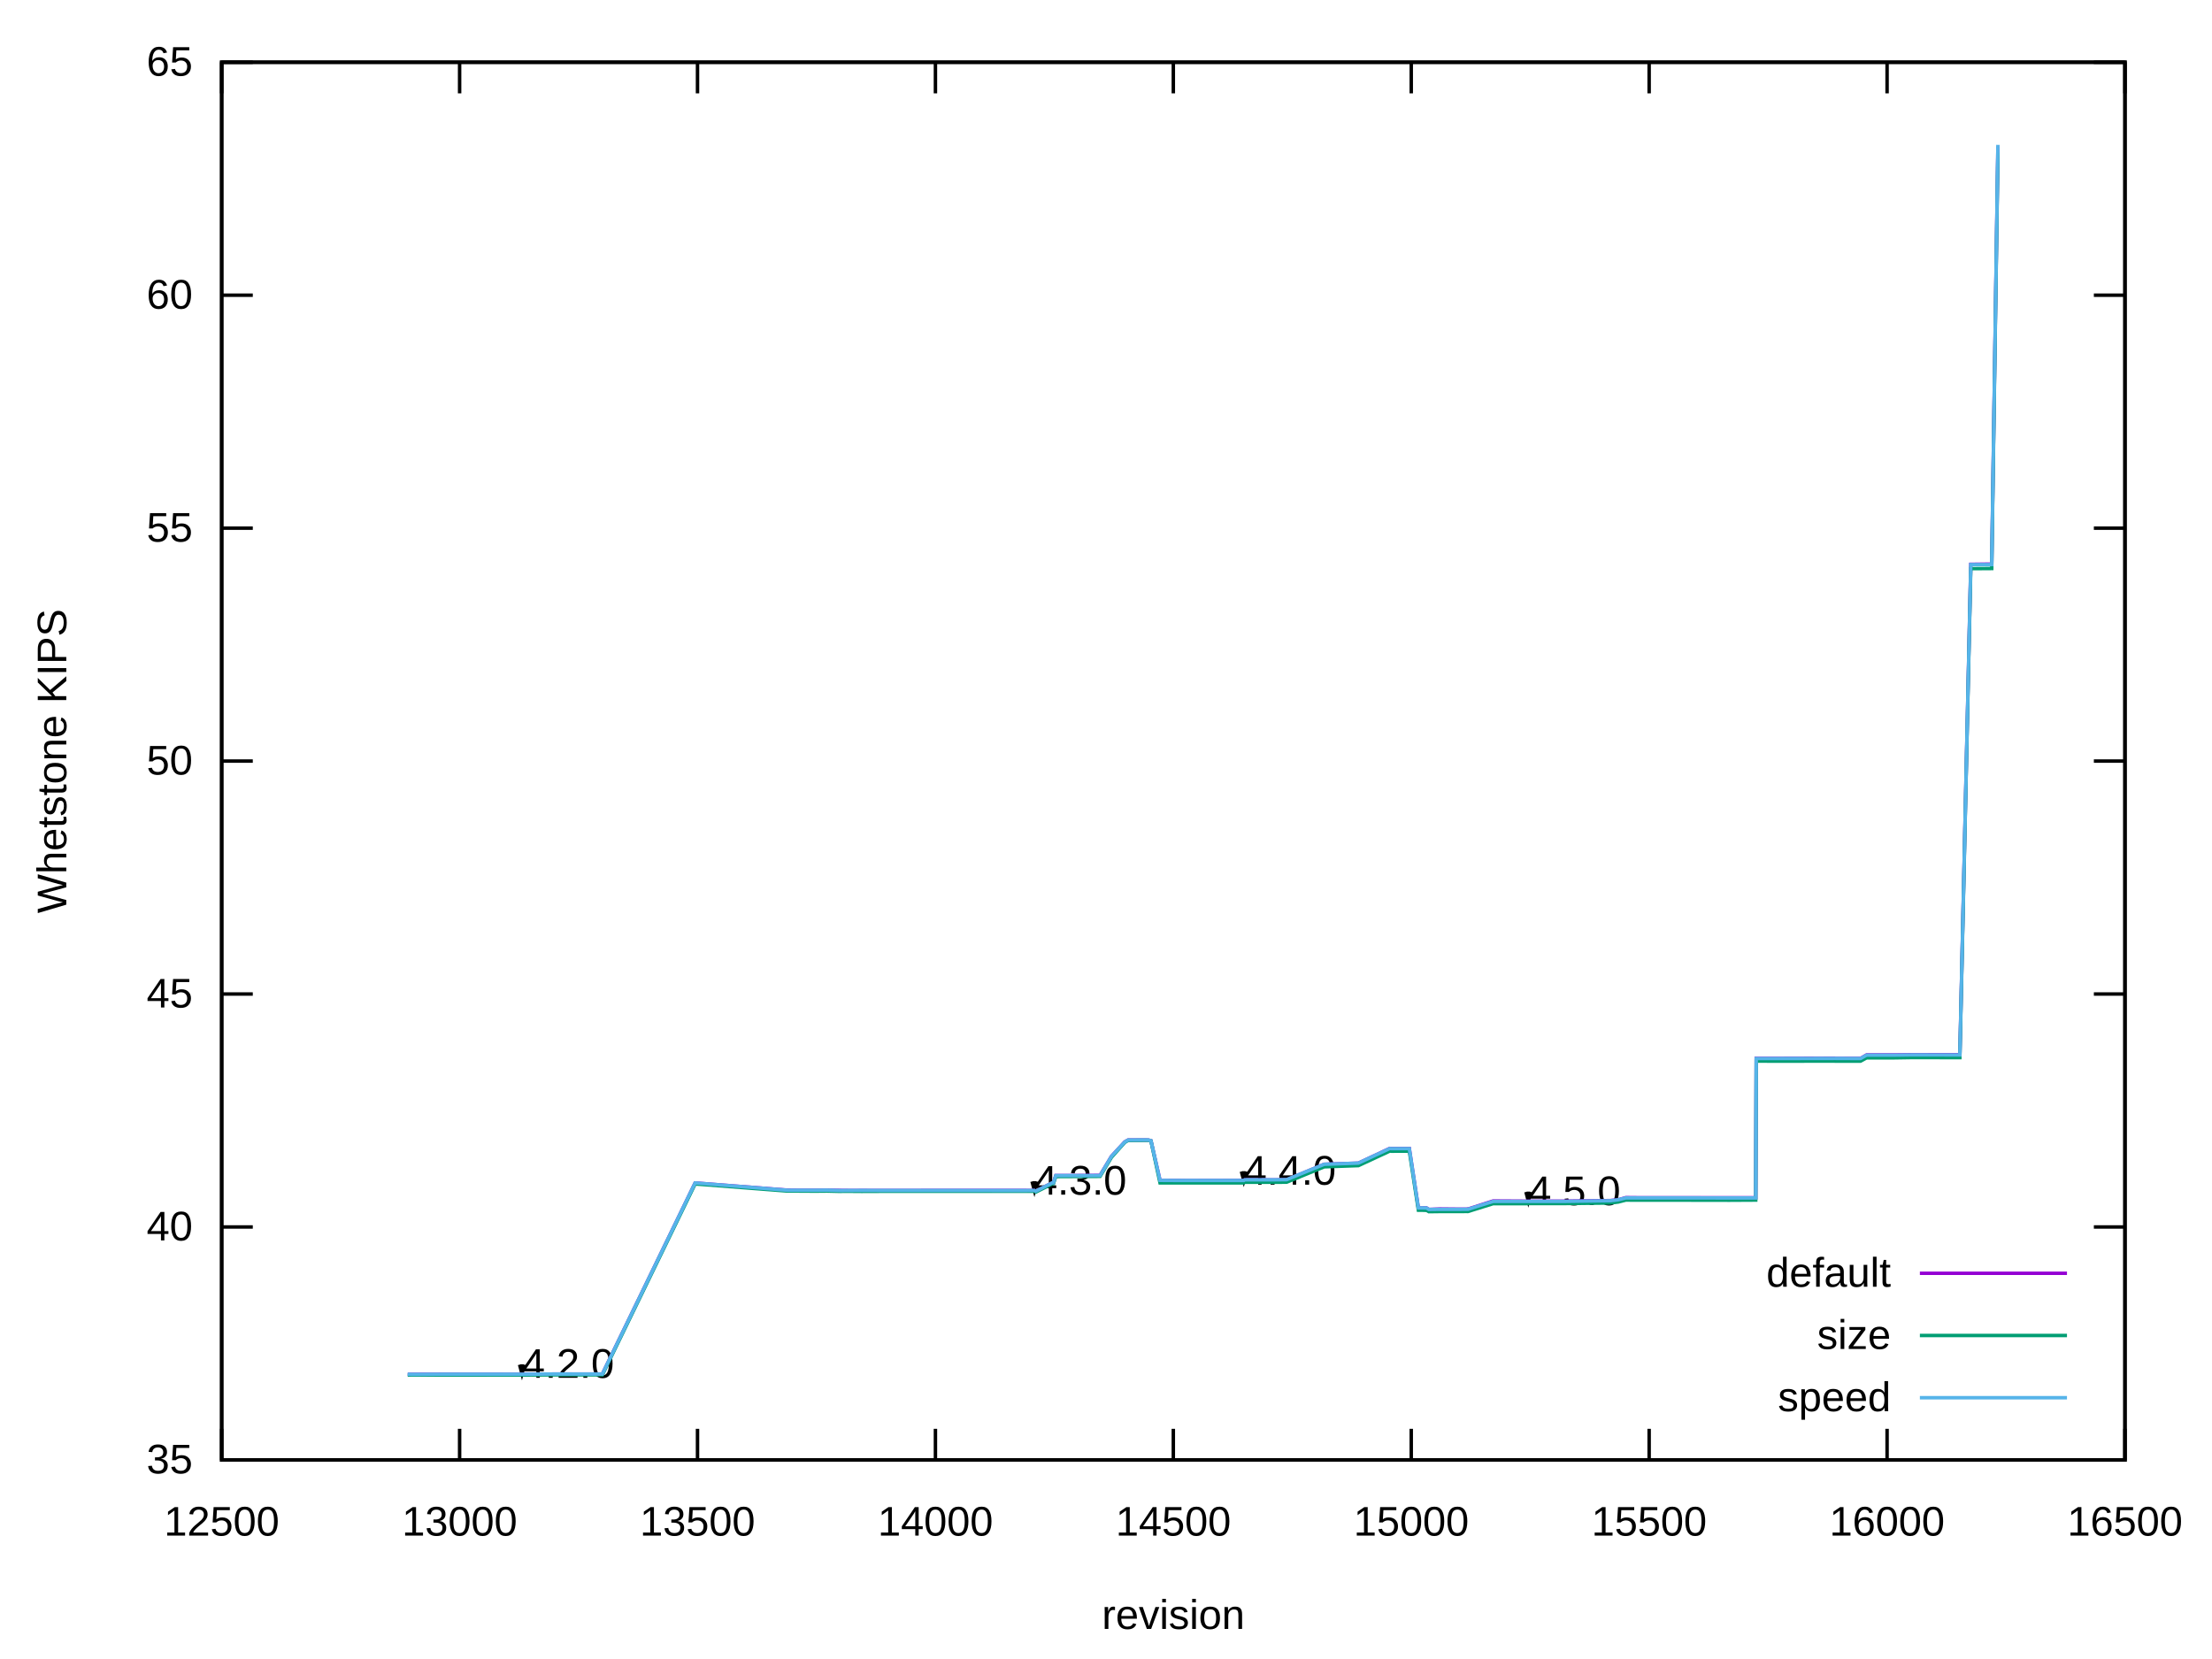
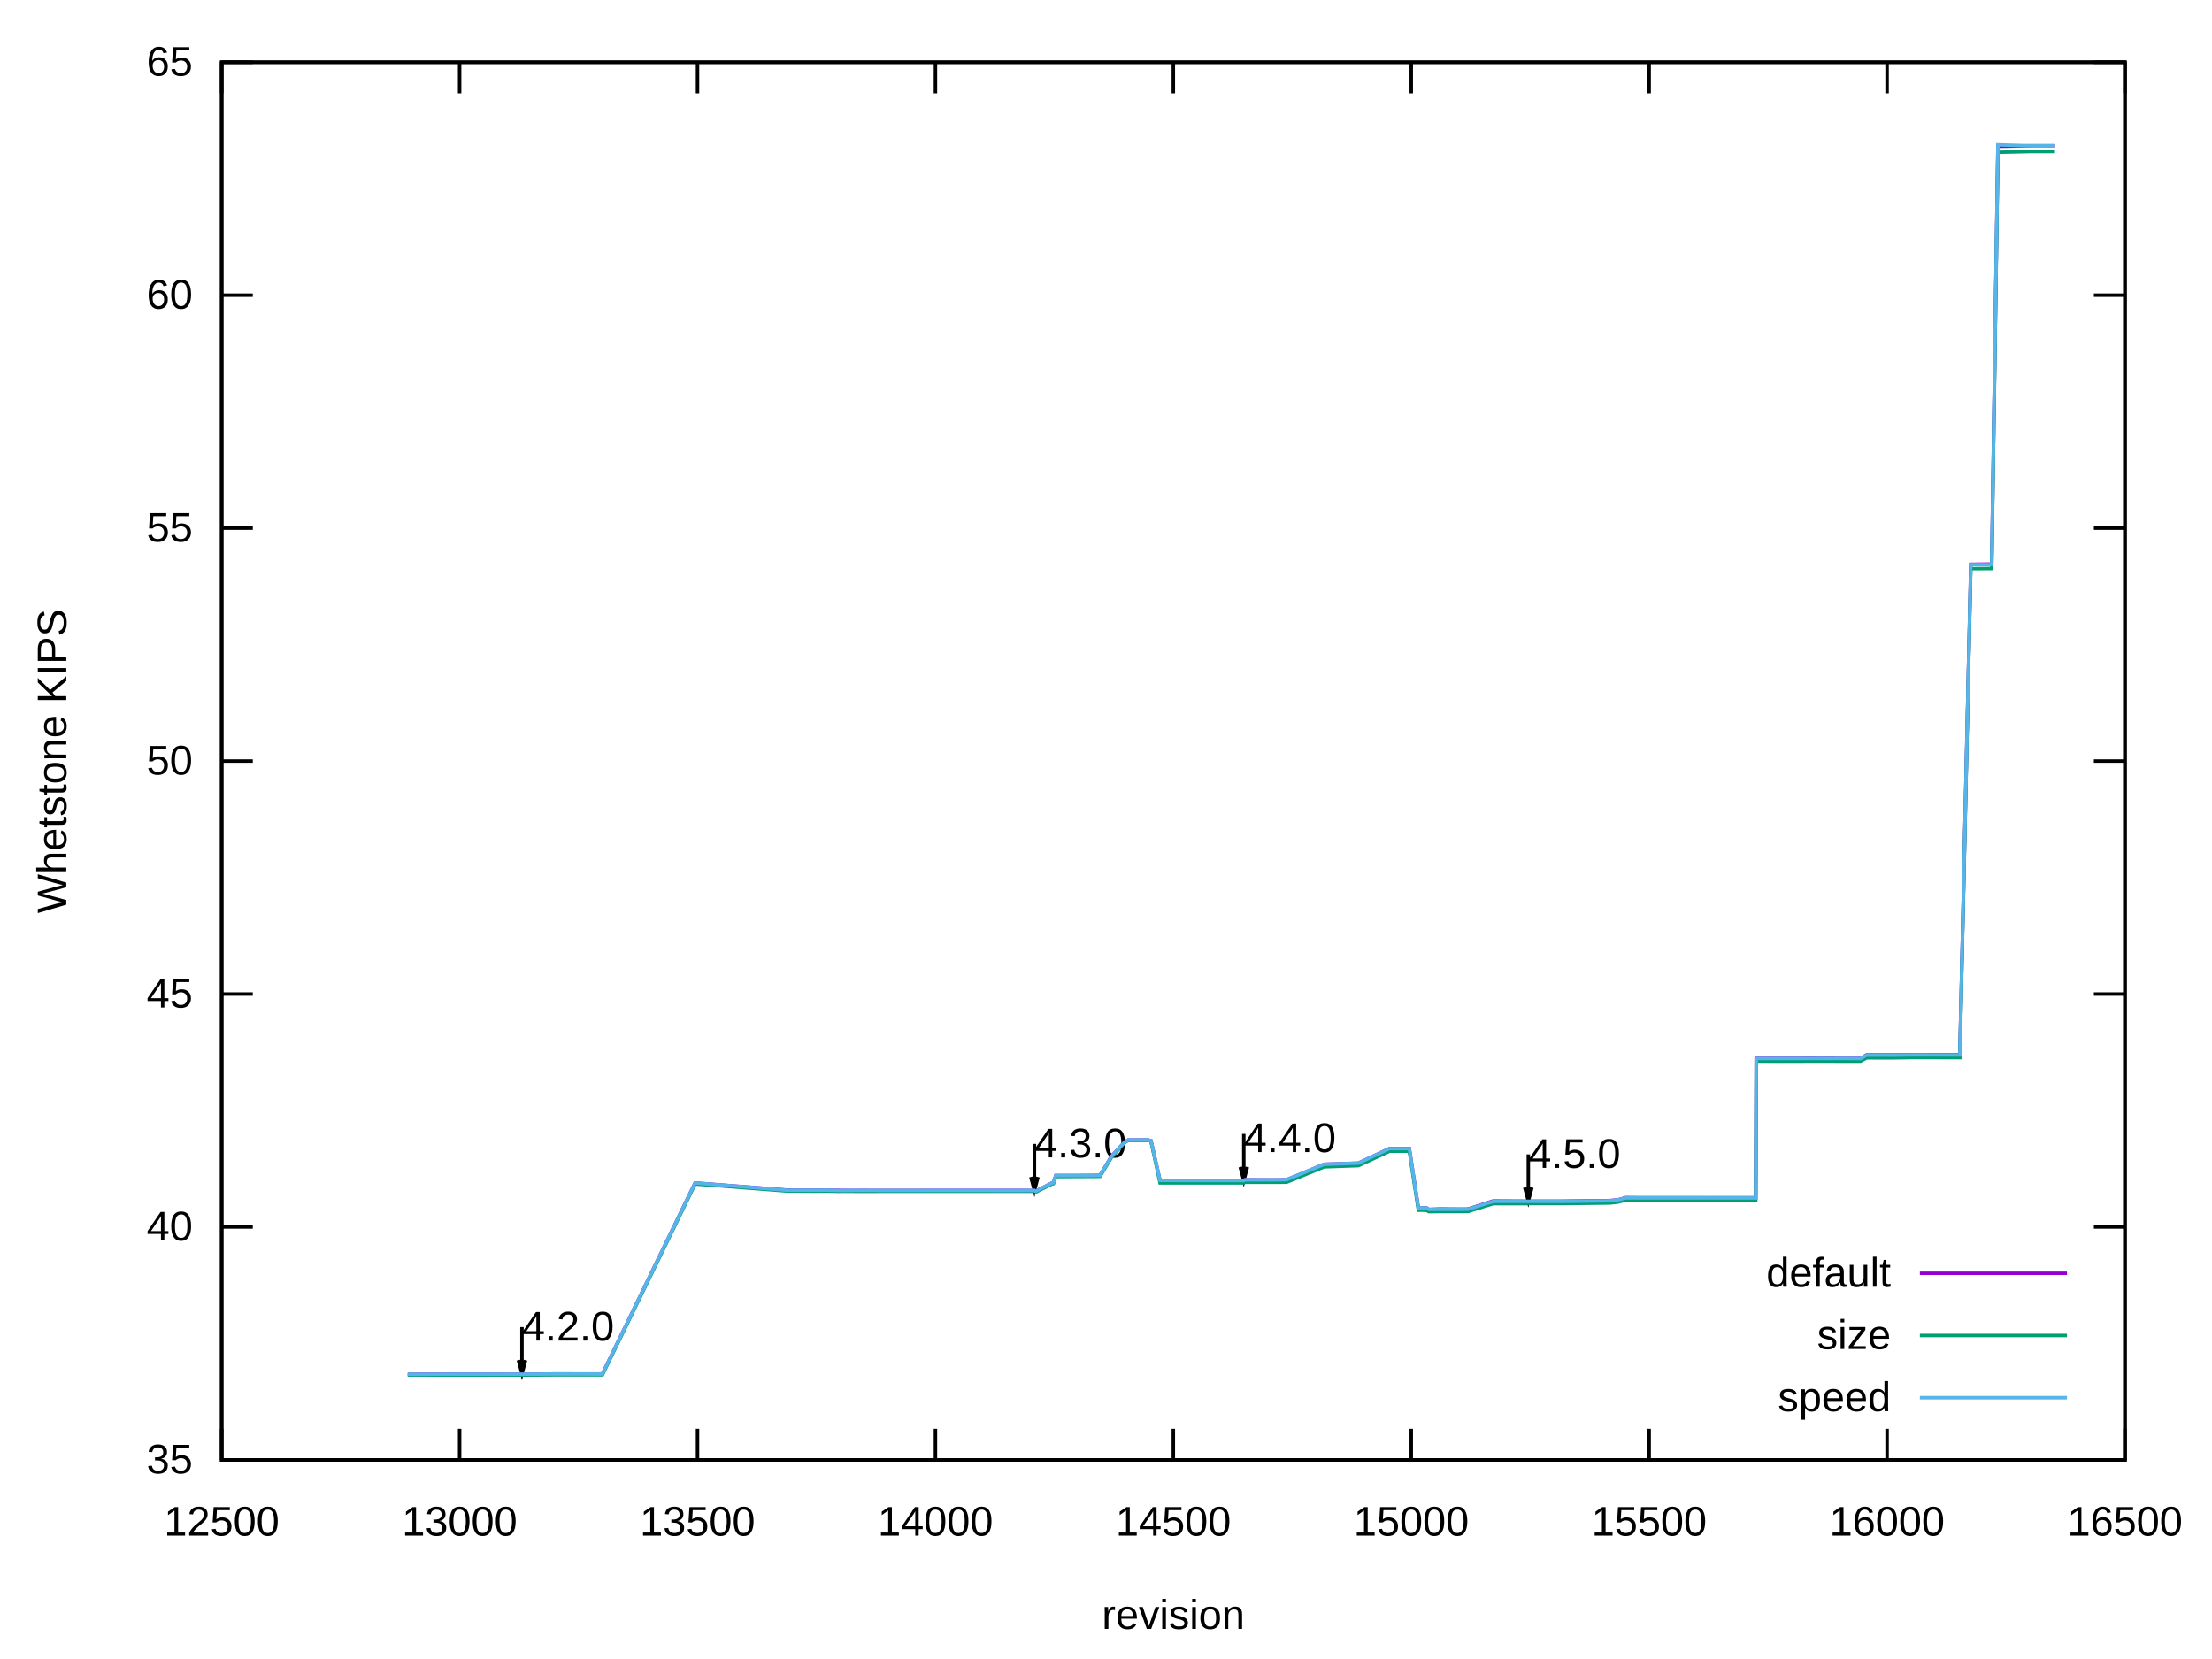
<svg xmlns="http://www.w3.org/2000/svg" xmlns:xlink="http://www.w3.org/1999/xlink" width="640" height="480" viewBox="0 0 640 480">
  <g id="gnuplot_canvas">
    <rect x="0" y="0" width="640" height="480" fill="none" />
    <defs>
      <circle id="gpDot" r="0.5" stroke-width="0.5" stroke="currentColor" />
      <path id="gpPt0" stroke-width="0.222" stroke="currentColor" d="M-1,0 h2 M0,-1 v2" />
      <path id="gpPt1" stroke-width="0.222" stroke="currentColor" d="M-1,-1 L1,1 M1,-1 L-1,1" />
      <path id="gpPt2" stroke-width="0.222" stroke="currentColor" d="M-1,0 L1,0 M0,-1 L0,1 M-1,-1 L1,1 M-1,1 L1,-1" />
      <rect id="gpPt3" stroke-width="0.222" stroke="currentColor" x="-1" y="-1" width="2" height="2" />
      <rect id="gpPt4" stroke-width="0.222" stroke="currentColor" fill="currentColor" x="-1" y="-1" width="2" height="2" />
      <circle id="gpPt5" stroke-width="0.222" stroke="currentColor" cx="0" cy="0" r="1" />
      <use xlink:href="#gpPt5" id="gpPt6" fill="currentColor" stroke="none" />
      <path id="gpPt7" stroke-width="0.222" stroke="currentColor" d="M0,-1.33 L-1.33,0.67 L1.33,0.67 z" />
      <use xlink:href="#gpPt7" id="gpPt8" fill="currentColor" stroke="none" />
      <use xlink:href="#gpPt7" id="gpPt9" stroke="currentColor" transform="rotate(180)" />
      <use xlink:href="#gpPt9" id="gpPt10" fill="currentColor" stroke="none" />
      <use xlink:href="#gpPt3" id="gpPt11" stroke="currentColor" transform="rotate(45)" />
      <use xlink:href="#gpPt11" id="gpPt12" fill="currentColor" stroke="none" />
      <path id="gpPt13" stroke-width="0.222" stroke="currentColor" d="M0,1.330 L1.265,0.411 L0.782,-1.067 L-0.782,-1.076 L-1.265,0.411 z" />
      <use xlink:href="#gpPt13" id="gpPt14" fill="currentColor" stroke="none" />
      <filter id="textbox" filterUnits="objectBoundingBox" x="0" y="0" height="1" width="1">
        <feFlood flood-color="white" flood-opacity="1" result="bgnd" />
        <feComposite in="SourceGraphic" in2="bgnd" operator="atop" />
      </filter>
      <filter id="greybox" filterUnits="objectBoundingBox" x="0" y="0" height="1" width="1">
        <feFlood flood-color="lightgrey" flood-opacity="1" result="grey" />
        <feComposite in="SourceGraphic" in2="grey" operator="atop" />
      </filter>
    </defs>
    <g fill="none" color="white" stroke="currentColor" stroke-width="1.00" stroke-linecap="butt" stroke-linejoin="miter">
</g>
    <g fill="none" color="black" stroke="currentColor" stroke-width="1.00" stroke-linecap="butt" stroke-linejoin="miter">
      <path stroke="black" d="M64.14,422.40 L73.14,422.40 M614.82,422.40 L605.82,422.40  " />
      <g transform="translate(55.75,426.30)" stroke="none" fill="black" font-family="Arial" font-size="12.00" text-anchor="end">
        <text>
          <tspan font-family="Arial"> 35</tspan>
        </text>
      </g>
    </g>
    <g fill="none" color="black" stroke="currentColor" stroke-width="1.00" stroke-linecap="butt" stroke-linejoin="miter">
      <path stroke="black" d="M64.14,355.00 L73.14,355.00 M614.82,355.00 L605.82,355.00  " />
      <g transform="translate(55.75,358.90)" stroke="none" fill="black" font-family="Arial" font-size="12.00" text-anchor="end">
        <text>
          <tspan font-family="Arial"> 40</tspan>
        </text>
      </g>
    </g>
    <g fill="none" color="black" stroke="currentColor" stroke-width="1.00" stroke-linecap="butt" stroke-linejoin="miter">
      <path stroke="black" d="M64.14,287.60 L73.14,287.60 M614.82,287.60 L605.82,287.60  " />
      <g transform="translate(55.75,291.50)" stroke="none" fill="black" font-family="Arial" font-size="12.00" text-anchor="end">
        <text>
          <tspan font-family="Arial"> 45</tspan>
        </text>
      </g>
    </g>
    <g fill="none" color="black" stroke="currentColor" stroke-width="1.00" stroke-linecap="butt" stroke-linejoin="miter">
      <path stroke="black" d="M64.14,220.20 L73.14,220.20 M614.82,220.20 L605.82,220.20  " />
      <g transform="translate(55.75,224.10)" stroke="none" fill="black" font-family="Arial" font-size="12.00" text-anchor="end">
        <text>
          <tspan font-family="Arial"> 50</tspan>
        </text>
      </g>
    </g>
    <g fill="none" color="black" stroke="currentColor" stroke-width="1.00" stroke-linecap="butt" stroke-linejoin="miter">
      <path stroke="black" d="M64.14,152.81 L73.14,152.81 M614.82,152.81 L605.82,152.81  " />
      <g transform="translate(55.75,156.71)" stroke="none" fill="black" font-family="Arial" font-size="12.00" text-anchor="end">
        <text>
          <tspan font-family="Arial"> 55</tspan>
        </text>
      </g>
    </g>
    <g fill="none" color="black" stroke="currentColor" stroke-width="1.00" stroke-linecap="butt" stroke-linejoin="miter">
      <path stroke="black" d="M64.14,85.41 L73.14,85.41 M614.82,85.41 L605.82,85.41  " />
      <g transform="translate(55.75,89.31)" stroke="none" fill="black" font-family="Arial" font-size="12.00" text-anchor="end">
        <text>
          <tspan font-family="Arial"> 60</tspan>
        </text>
      </g>
    </g>
    <g fill="none" color="black" stroke="currentColor" stroke-width="1.00" stroke-linecap="butt" stroke-linejoin="miter">
      <path stroke="black" d="M64.14,18.01 L73.14,18.01 M614.82,18.01 L605.82,18.01  " />
      <g transform="translate(55.75,21.91)" stroke="none" fill="black" font-family="Arial" font-size="12.00" text-anchor="end">
        <text>
          <tspan font-family="Arial"> 65</tspan>
        </text>
      </g>
    </g>
    <g fill="none" color="black" stroke="currentColor" stroke-width="1.00" stroke-linecap="butt" stroke-linejoin="miter">
      <path stroke="black" d="M64.14,422.40 L64.14,413.40 M64.14,18.01 L64.14,27.01  " />
      <g transform="translate(64.14,444.30)" stroke="none" fill="black" font-family="Arial" font-size="12.00" text-anchor="middle">
        <text>
          <tspan font-family="Arial"> 12500</tspan>
        </text>
      </g>
    </g>
    <g fill="none" color="black" stroke="currentColor" stroke-width="1.00" stroke-linecap="butt" stroke-linejoin="miter">
      <path stroke="black" d="M132.98,422.40 L132.98,413.40 M132.98,18.01 L132.98,27.01  " />
      <g transform="translate(132.98,444.30)" stroke="none" fill="black" font-family="Arial" font-size="12.00" text-anchor="middle">
        <text>
          <tspan font-family="Arial"> 13000</tspan>
        </text>
      </g>
    </g>
    <g fill="none" color="black" stroke="currentColor" stroke-width="1.00" stroke-linecap="butt" stroke-linejoin="miter">
      <path stroke="black" d="M201.81,422.40 L201.81,413.40 M201.81,18.01 L201.81,27.01  " />
      <g transform="translate(201.81,444.30)" stroke="none" fill="black" font-family="Arial" font-size="12.00" text-anchor="middle">
        <text>
          <tspan font-family="Arial"> 13500</tspan>
        </text>
      </g>
    </g>
    <g fill="none" color="black" stroke="currentColor" stroke-width="1.00" stroke-linecap="butt" stroke-linejoin="miter">
      <path stroke="black" d="M270.65,422.40 L270.65,413.40 M270.65,18.01 L270.65,27.01  " />
      <g transform="translate(270.65,444.30)" stroke="none" fill="black" font-family="Arial" font-size="12.00" text-anchor="middle">
        <text>
          <tspan font-family="Arial"> 14000</tspan>
        </text>
      </g>
    </g>
    <g fill="none" color="black" stroke="currentColor" stroke-width="1.00" stroke-linecap="butt" stroke-linejoin="miter">
      <path stroke="black" d="M339.48,422.40 L339.48,413.40 M339.48,18.01 L339.48,27.01  " />
      <g transform="translate(339.48,444.30)" stroke="none" fill="black" font-family="Arial" font-size="12.00" text-anchor="middle">
        <text>
          <tspan font-family="Arial"> 14500</tspan>
        </text>
      </g>
    </g>
    <g fill="none" color="black" stroke="currentColor" stroke-width="1.00" stroke-linecap="butt" stroke-linejoin="miter">
      <path stroke="black" d="M408.32,422.40 L408.32,413.40 M408.32,18.01 L408.32,27.01  " />
      <g transform="translate(408.32,444.30)" stroke="none" fill="black" font-family="Arial" font-size="12.00" text-anchor="middle">
        <text>
          <tspan font-family="Arial"> 15000</tspan>
        </text>
      </g>
    </g>
    <g fill="none" color="black" stroke="currentColor" stroke-width="1.00" stroke-linecap="butt" stroke-linejoin="miter">
      <path stroke="black" d="M477.15,422.40 L477.15,413.40 M477.15,18.01 L477.15,27.01  " />
      <g transform="translate(477.15,444.30)" stroke="none" fill="black" font-family="Arial" font-size="12.00" text-anchor="middle">
        <text>
          <tspan font-family="Arial"> 15500</tspan>
        </text>
      </g>
    </g>
    <g fill="none" color="black" stroke="currentColor" stroke-width="1.00" stroke-linecap="butt" stroke-linejoin="miter">
      <path stroke="black" d="M545.99,422.40 L545.99,413.40 M545.99,18.01 L545.99,27.01  " />
      <g transform="translate(545.99,444.30)" stroke="none" fill="black" font-family="Arial" font-size="12.00" text-anchor="middle">
        <text>
          <tspan font-family="Arial"> 16000</tspan>
        </text>
      </g>
    </g>
    <g fill="none" color="black" stroke="currentColor" stroke-width="1.00" stroke-linecap="butt" stroke-linejoin="miter">
      <path stroke="black" d="M614.82,422.40 L614.82,413.40 M614.82,18.01 L614.82,27.01  " />
      <g transform="translate(614.82,444.30)" stroke="none" fill="black" font-family="Arial" font-size="12.00" text-anchor="middle">
        <text>
          <tspan font-family="Arial"> 16500</tspan>
        </text>
      </g>
    </g>
    <g fill="none" color="black" stroke="currentColor" stroke-width="1.00" stroke-linecap="butt" stroke-linejoin="miter">
</g>
    <g fill="none" color="black" stroke="currentColor" stroke-width="1.00" stroke-linecap="butt" stroke-linejoin="miter">
      <path stroke="black" d="M64.14,18.01 L64.14,422.40 L614.82,422.40 L614.82,18.01 L64.14,18.01 Z  " />
-       <g transform="translate(151.01,398.65)" stroke="none" fill="black" font-family="Arial" font-size="12.00" text-anchor="start">
+       <g transform="translate(151.01,387.87)" stroke="none" fill="black" font-family="Arial" font-size="12.00" text-anchor="start">
        <text>
          <tspan font-family="Arial">4.2.0</tspan>
        </text>
      </g>
-       <g transform="translate(299.28,345.65)" stroke="none" fill="black" font-family="Arial" font-size="12.00" text-anchor="start">
+       <g transform="translate(299.28,334.87)" stroke="none" fill="black" font-family="Arial" font-size="12.00" text-anchor="start">
        <text>
          <tspan font-family="Arial">4.3.0</tspan>
        </text>
      </g>
-       <g transform="translate(359.86,342.77)" stroke="none" fill="black" font-family="Arial" font-size="12.00" text-anchor="start">
+       <g transform="translate(359.86,333.33)" stroke="none" fill="black" font-family="Arial" font-size="12.00" text-anchor="start">
        <text>
          <tspan font-family="Arial">4.4.0</tspan>
        </text>
      </g>
-       <g transform="translate(442.18,348.68)" stroke="none" fill="black" font-family="Arial" font-size="12.00" text-anchor="start">
+       <g transform="translate(442.18,337.90)" stroke="none" fill="black" font-family="Arial" font-size="12.00" text-anchor="start">
        <text>
          <tspan font-family="Arial">4.5.0</tspan>
        </text>
      </g>
    </g>
    <g fill="none" color="black" stroke="currentColor" stroke-width="1.00" stroke-linecap="butt" stroke-linejoin="miter">
-       <path stroke="black" d="M150.33,394.84 L151.02,397.44 L151.71,394.84 M151.02,394.74 L151.02,397.44  " />
-     </g>
-     <g fill="none" color="black" stroke="currentColor" stroke-width="1.00" stroke-linecap="butt" stroke-linejoin="miter">
-       <path stroke="black" d="M298.60,341.84 L299.29,344.44 L299.98,341.84 M299.29,341.74 L299.29,344.44  " />
-     </g>
-     <g fill="none" color="black" stroke="currentColor" stroke-width="1.00" stroke-linecap="butt" stroke-linejoin="miter">
-       <path stroke="black" d="M359.18,338.95 L359.87,341.55 L360.56,338.95 M359.87,338.86 L359.87,341.55  " />
-     </g>
-     <g fill="none" color="black" stroke="currentColor" stroke-width="1.00" stroke-linecap="butt" stroke-linejoin="miter">
-       <path stroke="black" d="M441.50,344.87 L442.19,347.47 L442.88,344.87 M442.19,344.77 L442.19,347.47  " />
+       <path stroke="black" d="M149.98,393.54 L151.02,397.44 L152.06,393.54 M151.02,383.96 L151.02,397.44  " />
+     </g>
+     <g fill="none" color="black" stroke="currentColor" stroke-width="1.00" stroke-linecap="butt" stroke-linejoin="miter">
+       <path stroke="black" d="M298.25,340.54 L299.29,344.44 L300.33,340.54 M299.29,330.96 L299.29,344.44  " />
+     </g>
+     <g fill="none" color="black" stroke="currentColor" stroke-width="1.00" stroke-linecap="butt" stroke-linejoin="miter">
+       <path stroke="black" d="M358.83,337.65 L359.87,341.55 L360.91,337.65 M359.87,328.07 L359.87,341.55  " />
+     </g>
+     <g fill="none" color="black" stroke="currentColor" stroke-width="1.00" stroke-linecap="butt" stroke-linejoin="miter">
+       <path stroke="black" d="M441.15,343.57 L442.19,347.47 L443.23,343.57 M442.19,333.99 L442.19,347.47  " />
    </g>
    <g fill="none" color="black" stroke="currentColor" stroke-width="1.00" stroke-linecap="butt" stroke-linejoin="miter">
</g>
    <g id="gnuplot_plot_1">
      <g fill="none" color="black" stroke="currentColor" stroke-width="1.00" stroke-linecap="butt" stroke-linejoin="miter">
        <g transform="translate(547.09,372.30)" stroke="none" fill="black" font-family="Arial" font-size="12.00" text-anchor="end">
          <text>
            <tspan font-family="Arial">default</tspan>
          </text>
        </g>
      </g>
      <g fill="none" color="black" stroke="currentColor" stroke-width="1.00" stroke-linecap="butt" stroke-linejoin="miter">
-         <path stroke="rgb(148,   0, 211)" d="M555.48,368.40 L598.04,368.40 M117.97,397.64 L119.21,397.64 L128.71,397.61 L151.01,397.64 L160.51,397.54 L174.28,397.54   L201.12,342.26 L227.83,344.34 L230.58,344.37 L235.95,344.37 L239.26,344.34 L243.11,344.41 L243.66,344.43 L244.90,344.43   L246.55,344.45 L249.31,344.43 L254.81,344.45 L256.88,344.45 L270.65,344.43 L295.98,344.43 L299.28,344.45 L299.69,344.65   L304.51,342.20 L304.79,342.20 L305.48,340.12 L311.95,340.12 L318.28,340.07 L321.58,334.55 L325.44,330.37 L326.40,329.84   L331.63,329.84 L332.32,329.86 L333.01,330.05 L335.63,341.52 L340.86,341.52 L343.33,341.56 L359.86,341.52 L360.13,341.35   L368.39,341.39 L372.25,341.35 L383.12,336.86 L393.03,336.53 L402.12,332.26 L402.53,332.30 L407.76,332.30 L410.38,349.48   L411.34,349.48 L412.31,349.48 L412.72,349.48 L413.41,349.92 L416.58,349.79 L421.12,349.83 L422.63,349.83 L424.42,349.83   L424.56,349.79 L424.70,349.83 L431.99,347.48 L441.36,347.53 L442.18,347.53 L451.96,347.53 L465.86,347.36 L468.20,347.13   L470.40,346.51 L475.22,346.55 L484.03,346.55 L488.16,346.55 L500.42,346.55 L507.99,346.55 L508.13,306.23 L514.05,306.23   L530.84,306.18 L530.98,306.23 L538.28,306.23 L538.41,306.18 L540.07,305.21 L548.19,305.21 L553.28,305.15 L567.05,305.15   L570.21,163.27 L576.27,163.20 L578.06,42.34  " />
+         <path stroke="rgb(148,   0, 211)" d="M555.48,368.40 L598.04,368.40 M117.97,397.64 L119.21,397.64 L128.71,397.61 L151.01,397.64 L160.51,397.54 L174.28,397.54   L201.12,342.26 L227.83,344.34 L230.58,344.37 L235.95,344.37 L239.26,344.34 L243.11,344.41 L243.66,344.43 L244.90,344.43   L246.55,344.45 L249.31,344.43 L254.81,344.45 L256.88,344.45 L270.65,344.43 L295.98,344.43 L299.28,344.45 L299.69,344.65   L304.51,342.20 L304.79,342.20 L305.48,340.12 L311.95,340.12 L318.28,340.07 L321.58,334.55 L325.44,330.37 L326.40,329.84   L331.63,329.84 L332.32,329.86 L333.01,330.05 L335.63,341.52 L340.86,341.52 L343.33,341.56 L359.86,341.52 L360.13,341.35   L368.39,341.39 L372.25,341.35 L383.12,336.86 L393.03,336.53 L402.12,332.26 L402.53,332.30 L407.76,332.30 L410.38,349.48   L411.34,349.48 L412.31,349.48 L412.72,349.48 L413.41,349.92 L416.58,349.79 L421.12,349.83 L422.63,349.83 L424.42,349.83   L424.56,349.79 L424.70,349.83 L431.99,347.48 L441.36,347.53 L442.18,347.53 L451.96,347.53 L465.86,347.36 L468.20,347.13   L470.40,346.51 L475.22,346.55 L484.03,346.55 L488.16,346.55 L500.42,346.55 L507.99,346.55 L508.13,306.23 L514.05,306.23   L530.84,306.18 L530.98,306.23 L538.28,306.23 L538.41,306.18 L540.07,305.21 L548.19,305.21 L553.28,305.15 L567.05,305.15   L570.21,163.27 L576.27,163.20 L578.06,42.34 L587.97,42.18 L588.80,42.18 L592.79,42.18 L594.31,42.18  " />
      </g>
    </g>
    <g id="gnuplot_plot_2">
      <g fill="none" color="black" stroke="currentColor" stroke-width="1.00" stroke-linecap="butt" stroke-linejoin="miter">
        <g transform="translate(547.09,390.30)" stroke="none" fill="black" font-family="Arial" font-size="12.00" text-anchor="end">
          <text>
            <tspan font-family="Arial">size</tspan>
          </text>
        </g>
      </g>
      <g fill="none" color="black" stroke="currentColor" stroke-width="1.00" stroke-linecap="butt" stroke-linejoin="miter">
-         <path stroke="rgb(  0, 158, 115)" d="M555.48,386.40 L598.04,386.40 M117.97,397.84 L119.21,397.84 L128.71,397.85 L151.01,397.84 L160.51,397.79 L174.28,397.79   L201.12,342.55 L227.83,344.61 L230.58,344.61 L235.95,344.64 L239.26,344.61 L243.11,344.70 L243.66,344.68 L244.90,344.68   L246.55,344.68 L249.31,344.70 L254.81,344.68 L256.88,344.68 L270.65,344.68 L295.98,344.68 L299.28,344.68 L299.69,344.91   L304.51,342.48 L304.79,342.45 L305.48,340.42 L311.95,340.39 L318.28,340.36 L321.58,334.85 L325.44,330.52 L326.40,329.96   L331.63,329.93 L332.32,329.93 L333.01,330.12 L335.63,342.25 L340.86,342.25 L343.33,342.25 L359.86,342.25 L360.13,342.06   L368.39,342.06 L372.25,342.05 L383.12,337.60 L393.03,337.25 L402.12,333.03 L402.53,333.08 L407.76,333.06 L410.38,350.15   L411.34,350.15 L412.31,350.18 L412.72,350.18 L413.41,350.57 L416.58,350.53 L421.12,350.53 L422.63,350.53 L424.42,350.51   L424.56,350.53 L424.70,350.53 L431.99,348.26 L441.36,348.26 L442.18,348.23 L451.96,348.23 L465.86,348.06 L468.20,347.78   L470.40,347.22 L475.22,347.24 L484.03,347.24 L488.16,347.24 L500.42,347.26 L507.99,347.22 L508.13,307.00 L514.05,307.03   L530.84,307.00 L530.98,307.03 L538.28,307.03 L538.41,306.97 L540.07,306.06 L548.19,306.06 L553.28,305.98 L567.05,306.00   L570.21,164.53 L576.27,164.49 L578.06,44.07  " />
+         <path stroke="rgb(  0, 158, 115)" d="M555.48,386.40 L598.04,386.40 M117.97,397.84 L119.21,397.84 L128.71,397.85 L151.01,397.84 L160.51,397.79 L174.28,397.79   L201.12,342.55 L227.83,344.61 L230.58,344.61 L235.95,344.64 L239.26,344.61 L243.11,344.70 L243.66,344.68 L244.90,344.68   L246.55,344.68 L249.31,344.70 L254.81,344.68 L256.88,344.68 L270.65,344.68 L295.98,344.68 L299.28,344.68 L299.69,344.91   L304.51,342.48 L304.79,342.45 L305.48,340.42 L311.95,340.39 L318.28,340.36 L321.58,334.85 L325.44,330.52 L326.40,329.96   L331.63,329.93 L332.32,329.93 L333.01,330.12 L335.63,342.25 L340.86,342.25 L343.33,342.25 L359.86,342.25 L360.13,342.06   L368.39,342.06 L372.25,342.05 L383.12,337.60 L393.03,337.25 L402.12,333.03 L402.53,333.08 L407.76,333.06 L410.38,350.15   L411.34,350.15 L412.31,350.18 L412.72,350.18 L413.41,350.57 L416.58,350.53 L421.12,350.53 L422.63,350.53 L424.42,350.51   L424.56,350.53 L424.70,350.53 L431.99,348.26 L441.36,348.26 L442.18,348.23 L451.96,348.23 L465.86,348.06 L468.20,347.78   L470.40,347.22 L475.22,347.24 L484.03,347.24 L488.16,347.24 L500.42,347.26 L507.99,347.22 L508.13,307.00 L514.05,307.03   L530.84,307.00 L530.98,307.03 L538.28,307.03 L538.41,306.97 L540.07,306.06 L548.19,306.06 L553.28,305.98 L567.05,306.00   L570.21,164.53 L576.27,164.49 L578.06,44.07 L587.97,43.85 L588.80,43.85 L592.79,43.85 L594.31,43.85  " />
      </g>
    </g>
    <g id="gnuplot_plot_3">
      <g fill="none" color="black" stroke="currentColor" stroke-width="1.00" stroke-linecap="butt" stroke-linejoin="miter">
        <g transform="translate(547.09,408.30)" stroke="none" fill="black" font-family="Arial" font-size="12.00" text-anchor="end">
          <text>
            <tspan font-family="Arial">speed</tspan>
          </text>
        </g>
      </g>
      <g fill="none" color="black" stroke="currentColor" stroke-width="1.00" stroke-linecap="butt" stroke-linejoin="miter">
-         <path stroke="rgb( 86, 180, 233)" d="M555.48,404.40 L598.04,404.40 M117.97,397.61 L119.21,397.65 L128.71,397.61 L151.01,397.61 L160.51,397.54 L174.28,397.56   L201.12,342.26 L227.83,344.37 L230.58,344.37 L235.95,344.37 L239.26,344.34 L243.11,344.45 L243.66,344.45 L244.90,344.43   L246.55,344.43 L249.31,344.41 L254.81,344.43 L256.88,344.43 L270.65,344.43 L295.98,344.45 L299.28,344.43 L299.69,344.65   L304.51,342.20 L304.79,342.20 L305.48,340.13 L311.95,340.13 L318.28,340.12 L321.58,334.57 L325.44,330.40 L326.40,329.84   L331.63,329.81 L332.32,329.84 L333.01,330.05 L335.63,341.52 L340.86,341.55 L343.33,341.55 L359.86,341.55 L360.13,341.36   L368.39,341.36 L372.25,341.32 L383.12,336.86 L393.03,336.52 L402.12,332.29 L402.53,332.33 L407.76,332.33 L410.38,349.50   L411.34,349.48 L412.31,349.50 L412.72,349.50 L413.41,349.93 L416.58,349.89 L421.12,349.89 L422.63,349.89 L424.42,349.87   L424.56,349.87 L424.70,349.89 L431.99,347.60 L441.36,347.60 L442.18,347.60 L451.96,347.60 L465.86,347.41 L468.20,347.13   L470.40,346.58 L475.22,346.58 L484.03,346.58 L488.16,346.58 L500.42,346.60 L507.99,346.60 L508.13,306.26 L514.05,306.26   L530.84,306.23 L530.98,306.23 L538.28,306.26 L538.41,306.21 L540.07,305.28 L548.19,305.28 L553.28,305.21 L567.05,305.23   L570.21,163.35 L576.27,163.35 L578.06,41.91  " />
+         <path stroke="rgb( 86, 180, 233)" d="M555.48,404.40 L598.04,404.40 M117.97,397.61 L119.21,397.65 L128.71,397.61 L151.01,397.61 L160.51,397.54 L174.28,397.56   L201.12,342.26 L227.83,344.37 L230.58,344.37 L235.95,344.37 L239.26,344.34 L243.11,344.45 L243.66,344.45 L244.90,344.43   L246.55,344.43 L249.31,344.41 L254.81,344.43 L256.88,344.43 L270.65,344.43 L295.98,344.45 L299.28,344.43 L299.69,344.65   L304.51,342.20 L304.79,342.20 L305.48,340.13 L311.95,340.13 L318.28,340.12 L321.58,334.57 L325.44,330.40 L326.40,329.84   L331.63,329.81 L332.32,329.84 L333.01,330.05 L335.63,341.52 L340.86,341.55 L343.33,341.55 L359.86,341.55 L360.13,341.36   L368.39,341.36 L372.25,341.32 L383.12,336.86 L393.03,336.52 L402.12,332.29 L402.53,332.33 L407.76,332.33 L410.38,349.50   L411.34,349.48 L412.31,349.50 L412.72,349.50 L413.41,349.93 L416.58,349.89 L421.12,349.89 L422.63,349.89 L424.42,349.87   L424.56,349.87 L424.70,349.89 L431.99,347.60 L441.36,347.60 L442.18,347.60 L451.96,347.60 L465.86,347.41 L468.20,347.13   L470.40,346.58 L475.22,346.58 L484.03,346.58 L488.16,346.58 L500.42,346.60 L507.99,346.60 L508.13,306.26 L514.05,306.26   L530.84,306.23 L530.98,306.23 L538.28,306.26 L538.41,306.21 L540.07,305.28 L548.19,305.28 L553.28,305.21 L567.05,305.23   L570.21,163.35 L576.27,163.35 L578.06,41.91 L587.97,42.23 L588.80,42.23 L592.79,42.23 L594.31,42.23  " />
      </g>
    </g>
    <g fill="none" color="white" stroke="rgb( 86, 180, 233)" stroke-width="2.00" stroke-linecap="butt" stroke-linejoin="miter">
</g>
    <g fill="none" color="black" stroke="currentColor" stroke-width="2.00" stroke-linecap="butt" stroke-linejoin="miter">
</g>
    <g fill="none" color="black" stroke="black" stroke-width="1.00" stroke-linecap="butt" stroke-linejoin="miter">
</g>
    <g fill="none" color="black" stroke="currentColor" stroke-width="1.00" stroke-linecap="butt" stroke-linejoin="miter">
      <path stroke="black" d="M64.14,18.01 L64.14,422.40 L614.82,422.40 L614.82,18.01 L64.14,18.01 Z  " />
      <g transform="translate(19.18,220.21) rotate(270.00)" stroke="none" fill="black" font-family="Arial" font-size="12.00" text-anchor="middle">
        <text>
          <tspan font-family="Arial">Whetstone KIPS</tspan>
        </text>
      </g>
    </g>
    <g fill="none" color="black" stroke="currentColor" stroke-width="1.00" stroke-linecap="butt" stroke-linejoin="miter">
      <g transform="translate(339.48,471.30)" stroke="none" fill="black" font-family="Arial" font-size="12.00" text-anchor="middle">
        <text>
          <tspan font-family="Arial">revision</tspan>
        </text>
      </g>
    </g>
    <g fill="none" color="black" stroke="currentColor" stroke-width="1.00" stroke-linecap="butt" stroke-linejoin="miter">
</g>
    <g fill="none" color="black" stroke="currentColor" stroke-width="1.00" stroke-linecap="butt" stroke-linejoin="miter">
</g>
  </g>
</svg>
